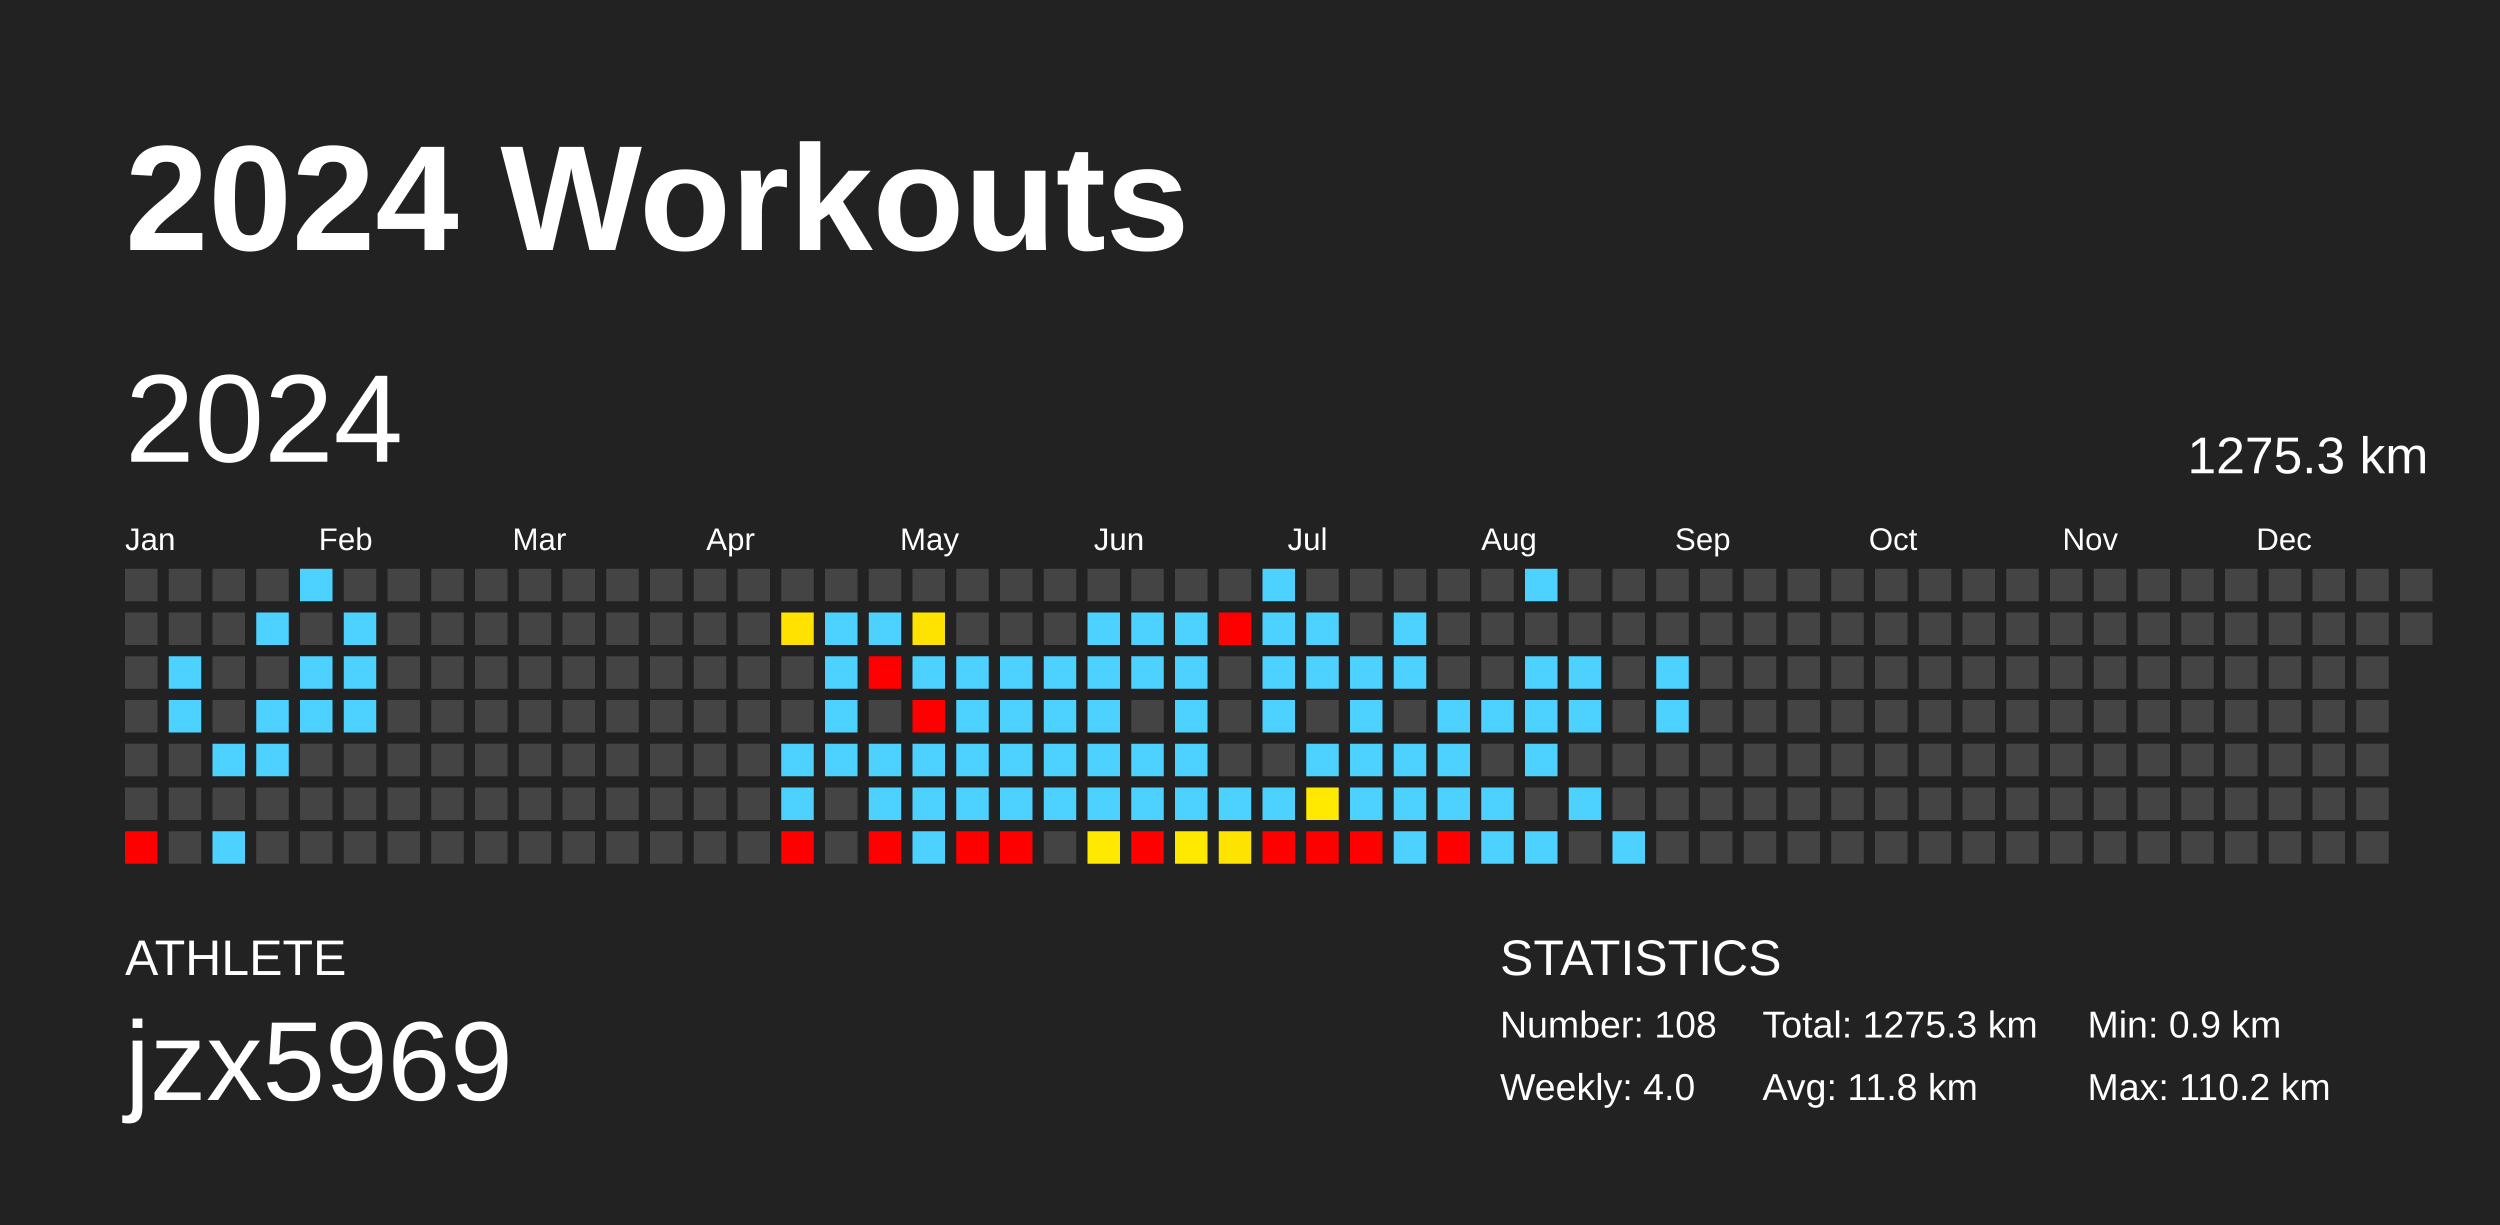
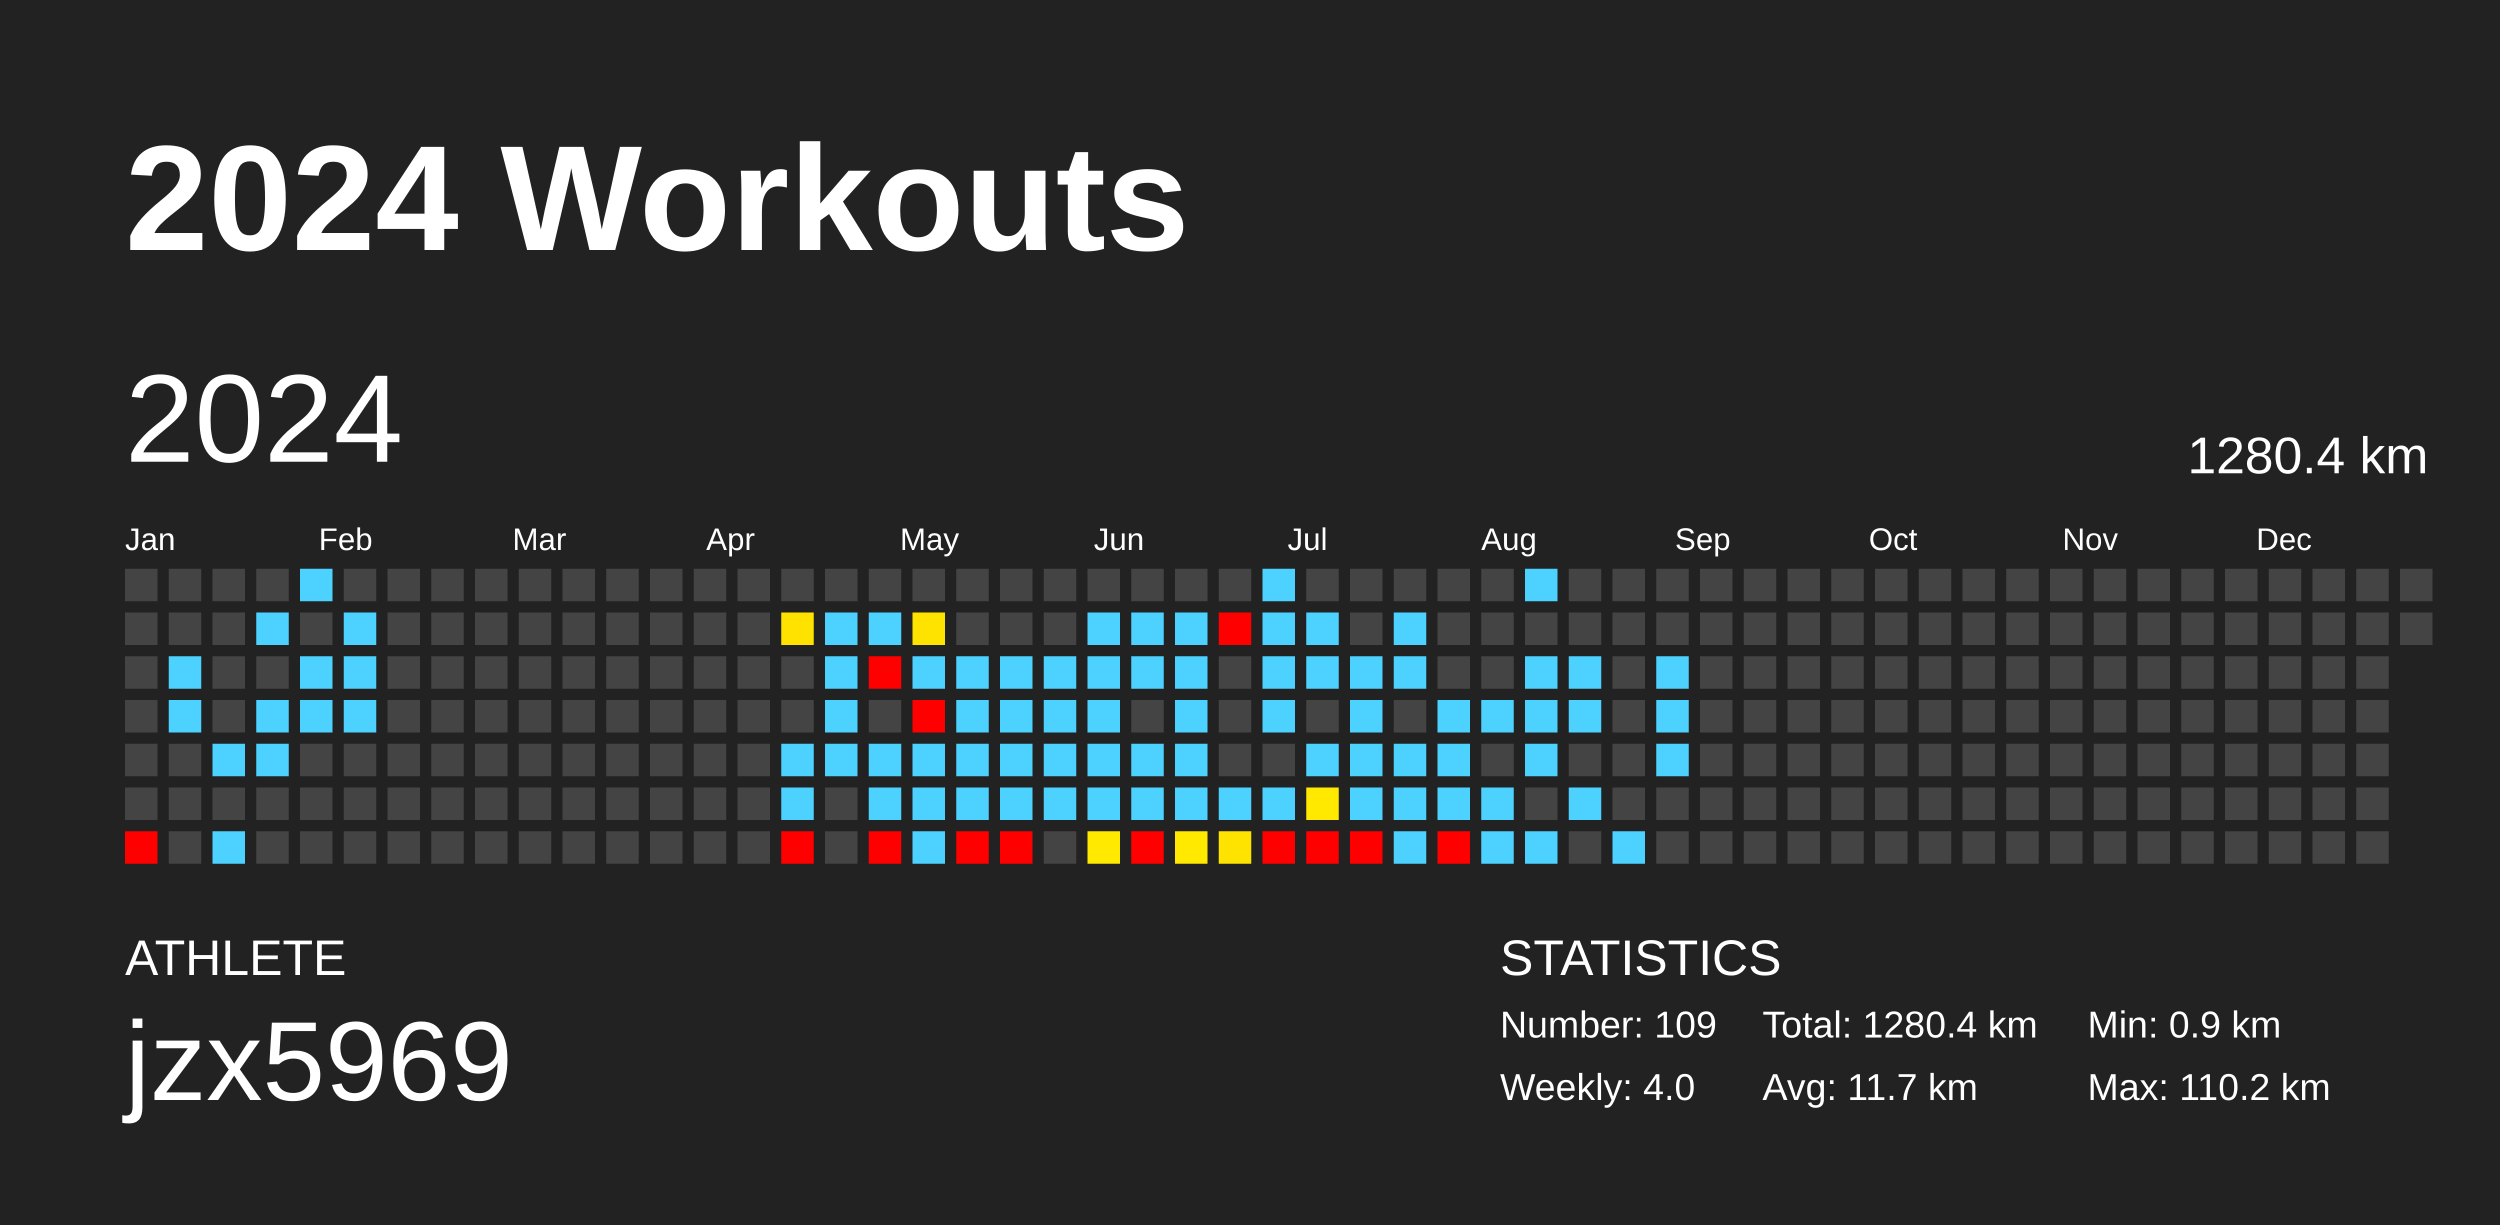
<svg xmlns="http://www.w3.org/2000/svg" baseProfile="full" height="98mm" version="1.1" viewBox="0,0,200,98" width="200mm">
  <defs />
  <rect fill="#222222" height="98" width="200" x="0" y="0" />
  <text fill="#FFFFFF" style="font-size:12px; font-family:Arial; font-weight:bold;" x="10" y="20">2024 Workouts</text>
  <text fill="#FFFFFF" style="font-size:4px; font-family:Arial" x="10" y="78">ATHLETE</text>
  <text fill="#FFFFFF" style="font-size:9px; font-family:Arial" x="10" y="88">jzx5969</text>
  <text fill="#FFFFFF" style="font-size:4px; font-family:Arial" x="120" y="78">STATISTICS</text>
-   <text fill="#FFFFFF" style="font-size:3px; font-family:Arial" x="120" y="83">Number: 108</text>
+   <text fill="#FFFFFF" style="font-size:3px; font-family:Arial" x="120" y="83">Number: 109</text>
  <text fill="#FFFFFF" style="font-size:3px; font-family:Arial" x="120" y="88">Weekly: 4.0</text>
-   <text fill="#FFFFFF" style="font-size:3px; font-family:Arial" x="141" y="83">Total: 1275.3 km</text>
-   <text fill="#FFFFFF" style="font-size:3px; font-family:Arial" x="141" y="88">Avg: 11.8 km</text>
+   <text fill="#FFFFFF" style="font-size:3px; font-family:Arial" x="141" y="83">Total: 1280.4 km</text>
+   <text fill="#FFFFFF" style="font-size:3px; font-family:Arial" x="141" y="88">Avg: 11.7 km</text>
  <text fill="#FFFFFF" style="font-size:3px; font-family:Arial" x="167" y="83">Min: 0.9 km</text>
  <text fill="#FFFFFF" style="font-size:3px; font-family:Arial" x="167" y="88">Max: 110.2 km</text>
  <text dominant-baseline="hanging" fill="#FFFFFF" style="font-size:10.0px; font-family:Arial;" x="10" y="30">2024</text>
-   <text dominant-baseline="hanging" fill="#FFFFFF" style="font-size:4.125px; font-family:Arial;" x="175" y="35">1275.3 km</text>
+   <text dominant-baseline="hanging" fill="#FFFFFF" style="font-size:4.125px; font-family:Arial;" x="175" y="35">1280.4 km</text>
  <text fill="#FFFFFF" style="font-size:2.5px; font-family:Arial" x="10.0" y="44">Jan</text>
  <text fill="#FFFFFF" style="font-size:2.5px; font-family:Arial" x="25.5" y="44">Feb</text>
  <text fill="#FFFFFF" style="font-size:2.5px; font-family:Arial" x="41.0" y="44">Mar</text>
  <text fill="#FFFFFF" style="font-size:2.5px; font-family:Arial" x="56.5" y="44">Apr</text>
  <text fill="#FFFFFF" style="font-size:2.5px; font-family:Arial" x="72.0" y="44">May</text>
  <text fill="#FFFFFF" style="font-size:2.5px; font-family:Arial" x="87.5" y="44">Jun</text>
  <text fill="#FFFFFF" style="font-size:2.5px; font-family:Arial" x="103.0" y="44">Jul</text>
  <text fill="#FFFFFF" style="font-size:2.5px; font-family:Arial" x="118.5" y="44">Aug</text>
  <text fill="#FFFFFF" style="font-size:2.5px; font-family:Arial" x="134.0" y="44">Sep</text>
  <text fill="#FFFFFF" style="font-size:2.5px; font-family:Arial" x="149.5" y="44">Oct</text>
  <text fill="#FFFFFF" style="font-size:2.5px; font-family:Arial" x="165.0" y="44">Nov</text>
  <text fill="#FFFFFF" style="font-size:2.5px; font-family:Arial" x="180.5" y="44">Dec</text>
  <rect fill="#444444" height="2.6" width="2.6" x="10.0" y="45.5" />
  <rect fill="#444444" height="2.6" width="2.6" x="10.0" y="49.0" />
  <rect fill="#444444" height="2.6" width="2.6" x="10.0" y="52.5" />
  <rect fill="#444444" height="2.6" width="2.6" x="10.0" y="56.0" />
  <rect fill="#444444" height="2.6" width="2.6" x="10.0" y="59.5" />
  <rect fill="#444444" height="2.6" width="2.6" x="10.0" y="63.0" />
  <rect fill="red" height="2.6" width="2.6" x="10.0" y="66.5" />
  <rect fill="#444444" height="2.6" width="2.6" x="13.5" y="45.5" />
  <rect fill="#444444" height="2.6" width="2.6" x="13.5" y="49.0" />
  <rect fill="#4dd2ff" height="2.6" width="2.6" x="13.5" y="52.5" />
  <rect fill="#4dd2ff" height="2.6" width="2.6" x="13.5" y="56.0" />
  <rect fill="#444444" height="2.6" width="2.6" x="13.5" y="59.5" />
  <rect fill="#444444" height="2.6" width="2.6" x="13.5" y="63.0" />
  <rect fill="#444444" height="2.6" width="2.6" x="13.5" y="66.5" />
  <rect fill="#444444" height="2.6" width="2.6" x="17.0" y="45.5" />
  <rect fill="#444444" height="2.6" width="2.6" x="17.0" y="49.0" />
  <rect fill="#444444" height="2.6" width="2.6" x="17.0" y="52.5" />
  <rect fill="#444444" height="2.6" width="2.6" x="17.0" y="56.0" />
  <rect fill="#4dd2ff" height="2.6" width="2.6" x="17.0" y="59.5" />
  <rect fill="#444444" height="2.6" width="2.6" x="17.0" y="63.0" />
  <rect fill="#4dd2ff" height="2.6" width="2.6" x="17.0" y="66.5" />
  <rect fill="#444444" height="2.6" width="2.6" x="20.5" y="45.5" />
  <rect fill="#4dd2ff" height="2.6" width="2.6" x="20.5" y="49.0" />
  <rect fill="#444444" height="2.6" width="2.6" x="20.5" y="52.5" />
  <rect fill="#4dd2ff" height="2.6" width="2.6" x="20.5" y="56.0" />
  <rect fill="#4dd2ff" height="2.6" width="2.6" x="20.5" y="59.5" />
  <rect fill="#444444" height="2.6" width="2.6" x="20.5" y="63.0" />
  <rect fill="#444444" height="2.6" width="2.6" x="20.5" y="66.5" />
  <rect fill="#4dd2ff" height="2.6" width="2.6" x="24.0" y="45.5" />
  <rect fill="#444444" height="2.6" width="2.6" x="24.0" y="49.0" />
  <rect fill="#4dd2ff" height="2.6" width="2.6" x="24.0" y="52.5" />
  <rect fill="#4dd2ff" height="2.6" width="2.6" x="24.0" y="56.0" />
  <rect fill="#444444" height="2.6" width="2.6" x="24.0" y="59.5" />
  <rect fill="#444444" height="2.6" width="2.6" x="24.0" y="63.0" />
  <rect fill="#444444" height="2.6" width="2.6" x="24.0" y="66.5" />
  <rect fill="#444444" height="2.6" width="2.6" x="27.5" y="45.5" />
  <rect fill="#4dd2ff" height="2.6" width="2.6" x="27.5" y="49.0" />
  <rect fill="#4dd2ff" height="2.6" width="2.6" x="27.5" y="52.5" />
  <rect fill="#4dd2ff" height="2.6" width="2.6" x="27.5" y="56.0" />
  <rect fill="#444444" height="2.6" width="2.6" x="27.5" y="59.5" />
  <rect fill="#444444" height="2.6" width="2.6" x="27.5" y="63.0" />
  <rect fill="#444444" height="2.6" width="2.6" x="27.5" y="66.5" />
  <rect fill="#444444" height="2.6" width="2.6" x="31.0" y="45.5" />
  <rect fill="#444444" height="2.6" width="2.6" x="31.0" y="49.0" />
  <rect fill="#444444" height="2.6" width="2.6" x="31.0" y="52.5" />
  <rect fill="#444444" height="2.6" width="2.6" x="31.0" y="56.0" />
  <rect fill="#444444" height="2.6" width="2.6" x="31.0" y="59.5" />
  <rect fill="#444444" height="2.6" width="2.6" x="31.0" y="63.0" />
  <rect fill="#444444" height="2.6" width="2.6" x="31.0" y="66.5" />
  <rect fill="#444444" height="2.6" width="2.6" x="34.5" y="45.5" />
  <rect fill="#444444" height="2.6" width="2.6" x="34.5" y="49.0" />
  <rect fill="#444444" height="2.6" width="2.6" x="34.5" y="52.5" />
  <rect fill="#444444" height="2.6" width="2.6" x="34.5" y="56.0" />
  <rect fill="#444444" height="2.6" width="2.6" x="34.5" y="59.5" />
  <rect fill="#444444" height="2.6" width="2.6" x="34.5" y="63.0" />
  <rect fill="#444444" height="2.6" width="2.6" x="34.5" y="66.5" />
  <rect fill="#444444" height="2.6" width="2.6" x="38.0" y="45.5" />
  <rect fill="#444444" height="2.6" width="2.6" x="38.0" y="49.0" />
  <rect fill="#444444" height="2.6" width="2.6" x="38.0" y="52.5" />
  <rect fill="#444444" height="2.6" width="2.6" x="38.0" y="56.0" />
  <rect fill="#444444" height="2.6" width="2.6" x="38.0" y="59.5" />
  <rect fill="#444444" height="2.6" width="2.6" x="38.0" y="63.0" />
  <rect fill="#444444" height="2.6" width="2.6" x="38.0" y="66.5" />
  <rect fill="#444444" height="2.6" width="2.6" x="41.5" y="45.5" />
  <rect fill="#444444" height="2.6" width="2.6" x="41.5" y="49.0" />
  <rect fill="#444444" height="2.6" width="2.6" x="41.5" y="52.5" />
  <rect fill="#444444" height="2.6" width="2.6" x="41.5" y="56.0" />
  <rect fill="#444444" height="2.6" width="2.6" x="41.5" y="59.5" />
  <rect fill="#444444" height="2.6" width="2.6" x="41.5" y="63.0" />
  <rect fill="#444444" height="2.6" width="2.6" x="41.5" y="66.5" />
  <rect fill="#444444" height="2.6" width="2.6" x="45.0" y="45.5" />
  <rect fill="#444444" height="2.6" width="2.6" x="45.0" y="49.0" />
  <rect fill="#444444" height="2.6" width="2.6" x="45.0" y="52.5" />
  <rect fill="#444444" height="2.6" width="2.6" x="45.0" y="56.0" />
  <rect fill="#444444" height="2.6" width="2.6" x="45.0" y="59.5" />
  <rect fill="#444444" height="2.6" width="2.6" x="45.0" y="63.0" />
  <rect fill="#444444" height="2.6" width="2.6" x="45.0" y="66.5" />
  <rect fill="#444444" height="2.6" width="2.6" x="48.5" y="45.5" />
  <rect fill="#444444" height="2.6" width="2.6" x="48.5" y="49.0" />
  <rect fill="#444444" height="2.6" width="2.6" x="48.5" y="52.5" />
  <rect fill="#444444" height="2.6" width="2.6" x="48.5" y="56.0" />
  <rect fill="#444444" height="2.6" width="2.6" x="48.5" y="59.5" />
  <rect fill="#444444" height="2.6" width="2.6" x="48.5" y="63.0" />
  <rect fill="#444444" height="2.6" width="2.6" x="48.5" y="66.5" />
  <rect fill="#444444" height="2.6" width="2.6" x="52.0" y="45.5" />
  <rect fill="#444444" height="2.6" width="2.6" x="52.0" y="49.0" />
  <rect fill="#444444" height="2.6" width="2.6" x="52.0" y="52.5" />
  <rect fill="#444444" height="2.6" width="2.6" x="52.0" y="56.0" />
  <rect fill="#444444" height="2.6" width="2.6" x="52.0" y="59.5" />
  <rect fill="#444444" height="2.6" width="2.6" x="52.0" y="63.0" />
  <rect fill="#444444" height="2.6" width="2.6" x="52.0" y="66.5" />
  <rect fill="#444444" height="2.6" width="2.6" x="55.5" y="45.5" />
  <rect fill="#444444" height="2.6" width="2.6" x="55.5" y="49.0" />
  <rect fill="#444444" height="2.6" width="2.6" x="55.5" y="52.5" />
  <rect fill="#444444" height="2.6" width="2.6" x="55.5" y="56.0" />
  <rect fill="#444444" height="2.6" width="2.6" x="55.5" y="59.5" />
  <rect fill="#444444" height="2.6" width="2.6" x="55.5" y="63.0" />
  <rect fill="#444444" height="2.6" width="2.6" x="55.5" y="66.5" />
  <rect fill="#444444" height="2.6" width="2.6" x="59.0" y="45.5" />
  <rect fill="#444444" height="2.6" width="2.6" x="59.0" y="49.0" />
  <rect fill="#444444" height="2.6" width="2.6" x="59.0" y="52.5" />
  <rect fill="#444444" height="2.6" width="2.6" x="59.0" y="56.0" />
  <rect fill="#444444" height="2.6" width="2.6" x="59.0" y="59.5" />
  <rect fill="#444444" height="2.6" width="2.6" x="59.0" y="63.0" />
  <rect fill="#444444" height="2.6" width="2.6" x="59.0" y="66.5" />
  <rect fill="#444444" height="2.6" width="2.6" x="62.5" y="45.5" />
  <rect fill="#ffe200" height="2.6" width="2.6" x="62.5" y="49.0" />
  <rect fill="#444444" height="2.6" width="2.6" x="62.5" y="52.5" />
  <rect fill="#444444" height="2.6" width="2.6" x="62.5" y="56.0" />
  <rect fill="#4dd2ff" height="2.6" width="2.6" x="62.5" y="59.5" />
  <rect fill="#4dd2ff" height="2.6" width="2.6" x="62.5" y="63.0" />
  <rect fill="red" height="2.6" width="2.6" x="62.5" y="66.5" />
  <rect fill="#444444" height="2.6" width="2.6" x="66.0" y="45.5" />
  <rect fill="#4dd2ff" height="2.6" width="2.6" x="66.0" y="49.0" />
  <rect fill="#4dd2ff" height="2.6" width="2.6" x="66.0" y="52.5" />
  <rect fill="#4dd2ff" height="2.6" width="2.6" x="66.0" y="56.0" />
  <rect fill="#4dd2ff" height="2.6" width="2.6" x="66.0" y="59.5" />
  <rect fill="#444444" height="2.6" width="2.6" x="66.0" y="63.0" />
  <rect fill="#444444" height="2.6" width="2.6" x="66.0" y="66.5" />
  <rect fill="#444444" height="2.6" width="2.6" x="69.5" y="45.5" />
  <rect fill="#4dd2ff" height="2.6" width="2.6" x="69.5" y="49.0" />
  <rect fill="red" height="2.6" width="2.6" x="69.5" y="52.5" />
  <rect fill="#444444" height="2.6" width="2.6" x="69.5" y="56.0" />
  <rect fill="#4dd2ff" height="2.6" width="2.6" x="69.5" y="59.5" />
  <rect fill="#4dd2ff" height="2.6" width="2.6" x="69.5" y="63.0" />
  <rect fill="red" height="2.6" width="2.6" x="69.5" y="66.5" />
  <rect fill="#444444" height="2.6" width="2.6" x="73.0" y="45.5" />
  <rect fill="#ffe300" height="2.6" width="2.6" x="73.0" y="49.0" />
  <rect fill="#4dd2ff" height="2.6" width="2.6" x="73.0" y="52.5" />
  <rect fill="red" height="2.6" width="2.6" x="73.0" y="56.0" />
  <rect fill="#4dd2ff" height="2.6" width="2.6" x="73.0" y="59.5" />
  <rect fill="#4dd2ff" height="2.6" width="2.6" x="73.0" y="63.0" />
  <rect fill="#4dd2ff" height="2.6" width="2.6" x="73.0" y="66.5" />
  <rect fill="#444444" height="2.6" width="2.6" x="76.5" y="45.5" />
  <rect fill="#444444" height="2.6" width="2.6" x="76.5" y="49.0" />
  <rect fill="#4dd2ff" height="2.6" width="2.6" x="76.5" y="52.5" />
  <rect fill="#4dd2ff" height="2.6" width="2.6" x="76.5" y="56.0" />
  <rect fill="#4dd2ff" height="2.6" width="2.6" x="76.5" y="59.5" />
  <rect fill="#4dd2ff" height="2.6" width="2.6" x="76.5" y="63.0" />
  <rect fill="red" height="2.6" width="2.6" x="76.5" y="66.5" />
  <rect fill="#444444" height="2.6" width="2.6" x="80.0" y="45.5" />
  <rect fill="#444444" height="2.6" width="2.6" x="80.0" y="49.0" />
  <rect fill="#4dd2ff" height="2.6" width="2.6" x="80.0" y="52.5" />
  <rect fill="#4dd2ff" height="2.6" width="2.6" x="80.0" y="56.0" />
  <rect fill="#4dd2ff" height="2.6" width="2.6" x="80.0" y="59.5" />
  <rect fill="#4dd2ff" height="2.6" width="2.6" x="80.0" y="63.0" />
  <rect fill="red" height="2.6" width="2.6" x="80.0" y="66.5" />
  <rect fill="#444444" height="2.6" width="2.6" x="83.5" y="45.5" />
  <rect fill="#444444" height="2.6" width="2.6" x="83.5" y="49.0" />
  <rect fill="#4dd2ff" height="2.6" width="2.6" x="83.5" y="52.5" />
  <rect fill="#4dd2ff" height="2.6" width="2.6" x="83.5" y="56.0" />
  <rect fill="#4dd2ff" height="2.6" width="2.6" x="83.5" y="59.5" />
  <rect fill="#4dd2ff" height="2.6" width="2.6" x="83.5" y="63.0" />
  <rect fill="#444444" height="2.6" width="2.6" x="83.5" y="66.5" />
  <rect fill="#444444" height="2.6" width="2.6" x="87.0" y="45.5" />
  <rect fill="#4dd2ff" height="2.6" width="2.6" x="87.0" y="49.0" />
  <rect fill="#4dd2ff" height="2.6" width="2.6" x="87.0" y="52.5" />
  <rect fill="#4dd2ff" height="2.6" width="2.6" x="87.0" y="56.0" />
  <rect fill="#4dd2ff" height="2.6" width="2.6" x="87.0" y="59.5" />
  <rect fill="#4dd2ff" height="2.6" width="2.6" x="87.0" y="63.0" />
  <rect fill="#ffe900" height="2.6" width="2.6" x="87.0" y="66.5" />
  <rect fill="#444444" height="2.6" width="2.6" x="90.5" y="45.5" />
  <rect fill="#4dd2ff" height="2.6" width="2.6" x="90.5" y="49.0" />
  <rect fill="#4dd2ff" height="2.6" width="2.6" x="90.5" y="52.5" />
  <rect fill="#444444" height="2.6" width="2.6" x="90.5" y="56.0" />
  <rect fill="#4dd2ff" height="2.6" width="2.6" x="90.5" y="59.5" />
  <rect fill="#4dd2ff" height="2.6" width="2.6" x="90.5" y="63.0" />
  <rect fill="red" height="2.6" width="2.6" x="90.5" y="66.5" />
  <rect fill="#444444" height="2.6" width="2.6" x="94.0" y="45.5" />
  <rect fill="#4dd2ff" height="2.6" width="2.6" x="94.0" y="49.0" />
  <rect fill="#4dd2ff" height="2.6" width="2.6" x="94.0" y="52.5" />
  <rect fill="#4dd2ff" height="2.6" width="2.6" x="94.0" y="56.0" />
  <rect fill="#4dd2ff" height="2.6" width="2.6" x="94.0" y="59.5" />
  <rect fill="#4dd2ff" height="2.6" width="2.6" x="94.0" y="63.0" />
  <rect fill="#ffe900" height="2.6" width="2.6" x="94.0" y="66.5" />
  <rect fill="#444444" height="2.6" width="2.6" x="97.5" y="45.5" />
  <rect fill="red" height="2.6" width="2.6" x="97.5" y="49.0" />
  <rect fill="#444444" height="2.6" width="2.6" x="97.5" y="52.5" />
  <rect fill="#444444" height="2.6" width="2.6" x="97.5" y="56.0" />
  <rect fill="#444444" height="2.6" width="2.6" x="97.5" y="59.5" />
  <rect fill="#4dd2ff" height="2.6" width="2.6" x="97.5" y="63.0" />
  <rect fill="#ffe300" height="2.6" width="2.6" x="97.5" y="66.5" />
  <rect fill="#4dd2ff" height="2.6" width="2.6" x="101.0" y="45.5" />
  <rect fill="#4dd2ff" height="2.6" width="2.6" x="101.0" y="49.0" />
  <rect fill="#4dd2ff" height="2.6" width="2.6" x="101.0" y="52.5" />
  <rect fill="#4dd2ff" height="2.6" width="2.6" x="101.0" y="56.0" />
  <rect fill="#444444" height="2.6" width="2.6" x="101.0" y="59.5" />
  <rect fill="#4dd2ff" height="2.6" width="2.6" x="101.0" y="63.0" />
  <rect fill="red" height="2.6" width="2.6" x="101.0" y="66.5" />
  <rect fill="#444444" height="2.6" width="2.6" x="104.5" y="45.5" />
  <rect fill="#4dd2ff" height="2.6" width="2.6" x="104.5" y="49.0" />
  <rect fill="#4dd2ff" height="2.6" width="2.6" x="104.5" y="52.5" />
  <rect fill="#444444" height="2.6" width="2.6" x="104.5" y="56.0" />
  <rect fill="#4dd2ff" height="2.6" width="2.6" x="104.5" y="59.5" />
  <rect fill="#ffe900" height="2.6" width="2.6" x="104.5" y="63.0" />
  <rect fill="red" height="2.6" width="2.6" x="104.5" y="66.5" />
  <rect fill="#444444" height="2.6" width="2.6" x="108.0" y="45.5" />
  <rect fill="#444444" height="2.6" width="2.6" x="108.0" y="49.0" />
  <rect fill="#4dd2ff" height="2.6" width="2.6" x="108.0" y="52.5" />
  <rect fill="#4dd2ff" height="2.6" width="2.6" x="108.0" y="56.0" />
  <rect fill="#4dd2ff" height="2.6" width="2.6" x="108.0" y="59.5" />
  <rect fill="#4dd2ff" height="2.6" width="2.6" x="108.0" y="63.0" />
  <rect fill="red" height="2.6" width="2.6" x="108.0" y="66.5" />
  <rect fill="#444444" height="2.6" width="2.6" x="111.5" y="45.5" />
  <rect fill="#4dd2ff" height="2.6" width="2.6" x="111.5" y="49.0" />
  <rect fill="#4dd2ff" height="2.6" width="2.6" x="111.5" y="52.5" />
  <rect fill="#444444" height="2.6" width="2.6" x="111.5" y="56.0" />
  <rect fill="#4dd2ff" height="2.6" width="2.6" x="111.5" y="59.5" />
  <rect fill="#4dd2ff" height="2.6" width="2.6" x="111.5" y="63.0" />
  <rect fill="#4dd2ff" height="2.6" width="2.6" x="111.5" y="66.5" />
  <rect fill="#444444" height="2.6" width="2.6" x="115.0" y="45.5" />
  <rect fill="#444444" height="2.6" width="2.6" x="115.0" y="49.0" />
  <rect fill="#444444" height="2.6" width="2.6" x="115.0" y="52.5" />
  <rect fill="#4dd2ff" height="2.6" width="2.6" x="115.0" y="56.0" />
  <rect fill="#4dd2ff" height="2.6" width="2.6" x="115.0" y="59.5" />
  <rect fill="#4dd2ff" height="2.6" width="2.6" x="115.0" y="63.0" />
  <rect fill="red" height="2.6" width="2.6" x="115.0" y="66.5" />
  <rect fill="#444444" height="2.6" width="2.6" x="118.5" y="45.5" />
  <rect fill="#444444" height="2.6" width="2.6" x="118.5" y="49.0" />
  <rect fill="#444444" height="2.6" width="2.6" x="118.5" y="52.5" />
  <rect fill="#4dd2ff" height="2.6" width="2.6" x="118.5" y="56.0" />
  <rect fill="#444444" height="2.6" width="2.6" x="118.5" y="59.5" />
  <rect fill="#4dd2ff" height="2.6" width="2.6" x="118.5" y="63.0" />
  <rect fill="#4dd2ff" height="2.6" width="2.6" x="118.5" y="66.5" />
  <rect fill="#4dd2ff" height="2.6" width="2.6" x="122.0" y="45.5" />
  <rect fill="#444444" height="2.6" width="2.6" x="122.0" y="49.0" />
  <rect fill="#4dd2ff" height="2.6" width="2.6" x="122.0" y="52.5" />
  <rect fill="#4dd2ff" height="2.6" width="2.6" x="122.0" y="56.0" />
  <rect fill="#4dd2ff" height="2.6" width="2.6" x="122.0" y="59.5" />
  <rect fill="#444444" height="2.6" width="2.6" x="122.0" y="63.0" />
  <rect fill="#4dd2ff" height="2.6" width="2.6" x="122.0" y="66.5" />
  <rect fill="#444444" height="2.6" width="2.6" x="125.5" y="45.5" />
  <rect fill="#444444" height="2.6" width="2.6" x="125.5" y="49.0" />
  <rect fill="#4dd2ff" height="2.6" width="2.6" x="125.5" y="52.5" />
  <rect fill="#4dd2ff" height="2.6" width="2.6" x="125.5" y="56.0" />
  <rect fill="#444444" height="2.6" width="2.6" x="125.5" y="59.5" />
  <rect fill="#4dd2ff" height="2.6" width="2.6" x="125.5" y="63.0" />
  <rect fill="#444444" height="2.6" width="2.6" x="125.5" y="66.5" />
  <rect fill="#444444" height="2.6" width="2.6" x="129.0" y="45.5" />
  <rect fill="#444444" height="2.6" width="2.6" x="129.0" y="49.0" />
  <rect fill="#444444" height="2.6" width="2.6" x="129.0" y="52.5" />
  <rect fill="#444444" height="2.6" width="2.6" x="129.0" y="56.0" />
  <rect fill="#444444" height="2.6" width="2.6" x="129.0" y="59.5" />
  <rect fill="#444444" height="2.6" width="2.6" x="129.0" y="63.0" />
  <rect fill="#4dd2ff" height="2.6" width="2.6" x="129.0" y="66.5" />
  <rect fill="#444444" height="2.6" width="2.6" x="132.5" y="45.5" />
  <rect fill="#444444" height="2.6" width="2.6" x="132.5" y="49.0" />
  <rect fill="#4dd2ff" height="2.6" width="2.6" x="132.5" y="52.5" />
  <rect fill="#4dd2ff" height="2.6" width="2.6" x="132.5" y="56.0" />
-   <rect fill="#444444" height="2.6" width="2.6" x="132.5" y="59.5" />
+   <rect fill="#4dd2ff" height="2.6" width="2.6" x="132.5" y="59.5" />
  <rect fill="#444444" height="2.6" width="2.6" x="132.5" y="63.0" />
  <rect fill="#444444" height="2.6" width="2.6" x="132.5" y="66.5" />
  <rect fill="#444444" height="2.6" width="2.6" x="136.0" y="45.5" />
  <rect fill="#444444" height="2.6" width="2.6" x="136.0" y="49.0" />
  <rect fill="#444444" height="2.6" width="2.6" x="136.0" y="52.5" />
  <rect fill="#444444" height="2.6" width="2.6" x="136.0" y="56.0" />
  <rect fill="#444444" height="2.6" width="2.6" x="136.0" y="59.5" />
  <rect fill="#444444" height="2.6" width="2.6" x="136.0" y="63.0" />
  <rect fill="#444444" height="2.6" width="2.6" x="136.0" y="66.5" />
  <rect fill="#444444" height="2.6" width="2.6" x="139.5" y="45.5" />
  <rect fill="#444444" height="2.6" width="2.6" x="139.5" y="49.0" />
  <rect fill="#444444" height="2.6" width="2.6" x="139.5" y="52.5" />
  <rect fill="#444444" height="2.6" width="2.6" x="139.5" y="56.0" />
  <rect fill="#444444" height="2.6" width="2.6" x="139.5" y="59.5" />
  <rect fill="#444444" height="2.6" width="2.6" x="139.5" y="63.0" />
  <rect fill="#444444" height="2.6" width="2.6" x="139.5" y="66.5" />
  <rect fill="#444444" height="2.6" width="2.6" x="143.0" y="45.5" />
  <rect fill="#444444" height="2.6" width="2.6" x="143.0" y="49.0" />
  <rect fill="#444444" height="2.6" width="2.6" x="143.0" y="52.5" />
  <rect fill="#444444" height="2.6" width="2.6" x="143.0" y="56.0" />
  <rect fill="#444444" height="2.6" width="2.6" x="143.0" y="59.5" />
  <rect fill="#444444" height="2.6" width="2.6" x="143.0" y="63.0" />
  <rect fill="#444444" height="2.6" width="2.6" x="143.0" y="66.5" />
  <rect fill="#444444" height="2.6" width="2.6" x="146.5" y="45.5" />
  <rect fill="#444444" height="2.6" width="2.6" x="146.5" y="49.0" />
  <rect fill="#444444" height="2.6" width="2.6" x="146.5" y="52.5" />
  <rect fill="#444444" height="2.6" width="2.6" x="146.5" y="56.0" />
  <rect fill="#444444" height="2.6" width="2.6" x="146.5" y="59.5" />
  <rect fill="#444444" height="2.6" width="2.6" x="146.5" y="63.0" />
  <rect fill="#444444" height="2.6" width="2.6" x="146.5" y="66.5" />
  <rect fill="#444444" height="2.6" width="2.6" x="150.0" y="45.5" />
  <rect fill="#444444" height="2.6" width="2.6" x="150.0" y="49.0" />
  <rect fill="#444444" height="2.6" width="2.6" x="150.0" y="52.5" />
  <rect fill="#444444" height="2.6" width="2.6" x="150.0" y="56.0" />
  <rect fill="#444444" height="2.6" width="2.6" x="150.0" y="59.5" />
  <rect fill="#444444" height="2.6" width="2.6" x="150.0" y="63.0" />
  <rect fill="#444444" height="2.6" width="2.6" x="150.0" y="66.5" />
  <rect fill="#444444" height="2.6" width="2.6" x="153.5" y="45.5" />
  <rect fill="#444444" height="2.6" width="2.6" x="153.5" y="49.0" />
  <rect fill="#444444" height="2.6" width="2.6" x="153.5" y="52.5" />
  <rect fill="#444444" height="2.6" width="2.6" x="153.5" y="56.0" />
  <rect fill="#444444" height="2.6" width="2.6" x="153.5" y="59.5" />
  <rect fill="#444444" height="2.6" width="2.6" x="153.5" y="63.0" />
  <rect fill="#444444" height="2.6" width="2.6" x="153.5" y="66.5" />
  <rect fill="#444444" height="2.6" width="2.6" x="157.0" y="45.5" />
  <rect fill="#444444" height="2.6" width="2.6" x="157.0" y="49.0" />
  <rect fill="#444444" height="2.6" width="2.6" x="157.0" y="52.5" />
  <rect fill="#444444" height="2.6" width="2.6" x="157.0" y="56.0" />
  <rect fill="#444444" height="2.6" width="2.6" x="157.0" y="59.5" />
  <rect fill="#444444" height="2.6" width="2.6" x="157.0" y="63.0" />
  <rect fill="#444444" height="2.6" width="2.6" x="157.0" y="66.5" />
  <rect fill="#444444" height="2.6" width="2.6" x="160.5" y="45.5" />
  <rect fill="#444444" height="2.6" width="2.6" x="160.5" y="49.0" />
  <rect fill="#444444" height="2.6" width="2.6" x="160.5" y="52.5" />
  <rect fill="#444444" height="2.6" width="2.6" x="160.5" y="56.0" />
  <rect fill="#444444" height="2.6" width="2.6" x="160.5" y="59.5" />
  <rect fill="#444444" height="2.6" width="2.6" x="160.5" y="63.0" />
  <rect fill="#444444" height="2.6" width="2.6" x="160.5" y="66.5" />
  <rect fill="#444444" height="2.6" width="2.6" x="164.0" y="45.5" />
  <rect fill="#444444" height="2.6" width="2.6" x="164.0" y="49.0" />
  <rect fill="#444444" height="2.6" width="2.6" x="164.0" y="52.5" />
  <rect fill="#444444" height="2.6" width="2.6" x="164.0" y="56.0" />
  <rect fill="#444444" height="2.6" width="2.6" x="164.0" y="59.5" />
  <rect fill="#444444" height="2.6" width="2.6" x="164.0" y="63.0" />
  <rect fill="#444444" height="2.6" width="2.6" x="164.0" y="66.5" />
  <rect fill="#444444" height="2.6" width="2.6" x="167.5" y="45.5" />
  <rect fill="#444444" height="2.6" width="2.6" x="167.5" y="49.0" />
  <rect fill="#444444" height="2.6" width="2.6" x="167.5" y="52.5" />
  <rect fill="#444444" height="2.6" width="2.6" x="167.5" y="56.0" />
  <rect fill="#444444" height="2.6" width="2.6" x="167.5" y="59.5" />
  <rect fill="#444444" height="2.6" width="2.6" x="167.5" y="63.0" />
  <rect fill="#444444" height="2.6" width="2.6" x="167.5" y="66.5" />
  <rect fill="#444444" height="2.6" width="2.6" x="171.0" y="45.5" />
  <rect fill="#444444" height="2.6" width="2.6" x="171.0" y="49.0" />
  <rect fill="#444444" height="2.6" width="2.6" x="171.0" y="52.5" />
  <rect fill="#444444" height="2.6" width="2.6" x="171.0" y="56.0" />
  <rect fill="#444444" height="2.6" width="2.6" x="171.0" y="59.5" />
  <rect fill="#444444" height="2.6" width="2.6" x="171.0" y="63.0" />
  <rect fill="#444444" height="2.6" width="2.6" x="171.0" y="66.5" />
  <rect fill="#444444" height="2.6" width="2.6" x="174.5" y="45.5" />
  <rect fill="#444444" height="2.6" width="2.6" x="174.5" y="49.0" />
  <rect fill="#444444" height="2.6" width="2.6" x="174.5" y="52.5" />
  <rect fill="#444444" height="2.6" width="2.6" x="174.5" y="56.0" />
  <rect fill="#444444" height="2.6" width="2.6" x="174.5" y="59.5" />
  <rect fill="#444444" height="2.6" width="2.6" x="174.5" y="63.0" />
  <rect fill="#444444" height="2.6" width="2.6" x="174.5" y="66.5" />
  <rect fill="#444444" height="2.6" width="2.6" x="178.0" y="45.5" />
  <rect fill="#444444" height="2.6" width="2.6" x="178.0" y="49.0" />
  <rect fill="#444444" height="2.6" width="2.6" x="178.0" y="52.5" />
  <rect fill="#444444" height="2.6" width="2.6" x="178.0" y="56.0" />
  <rect fill="#444444" height="2.6" width="2.6" x="178.0" y="59.5" />
  <rect fill="#444444" height="2.6" width="2.6" x="178.0" y="63.0" />
  <rect fill="#444444" height="2.6" width="2.6" x="178.0" y="66.5" />
  <rect fill="#444444" height="2.6" width="2.6" x="181.5" y="45.5" />
  <rect fill="#444444" height="2.6" width="2.6" x="181.5" y="49.0" />
  <rect fill="#444444" height="2.6" width="2.6" x="181.5" y="52.5" />
  <rect fill="#444444" height="2.6" width="2.6" x="181.5" y="56.0" />
  <rect fill="#444444" height="2.6" width="2.6" x="181.5" y="59.5" />
  <rect fill="#444444" height="2.6" width="2.6" x="181.5" y="63.0" />
  <rect fill="#444444" height="2.6" width="2.6" x="181.5" y="66.5" />
  <rect fill="#444444" height="2.6" width="2.6" x="185.0" y="45.5" />
  <rect fill="#444444" height="2.6" width="2.6" x="185.0" y="49.0" />
  <rect fill="#444444" height="2.6" width="2.6" x="185.0" y="52.5" />
  <rect fill="#444444" height="2.6" width="2.6" x="185.0" y="56.0" />
  <rect fill="#444444" height="2.6" width="2.6" x="185.0" y="59.5" />
  <rect fill="#444444" height="2.6" width="2.6" x="185.0" y="63.0" />
  <rect fill="#444444" height="2.6" width="2.6" x="185.0" y="66.5" />
  <rect fill="#444444" height="2.6" width="2.6" x="188.5" y="45.5" />
  <rect fill="#444444" height="2.6" width="2.6" x="188.5" y="49.0" />
  <rect fill="#444444" height="2.6" width="2.6" x="188.5" y="52.5" />
  <rect fill="#444444" height="2.6" width="2.6" x="188.5" y="56.0" />
  <rect fill="#444444" height="2.6" width="2.6" x="188.5" y="59.5" />
  <rect fill="#444444" height="2.6" width="2.6" x="188.5" y="63.0" />
  <rect fill="#444444" height="2.6" width="2.6" x="188.5" y="66.5" />
  <rect fill="#444444" height="2.6" width="2.6" x="192.0" y="45.5" />
  <rect fill="#444444" height="2.6" width="2.6" x="192.0" y="49.0" />
</svg>
